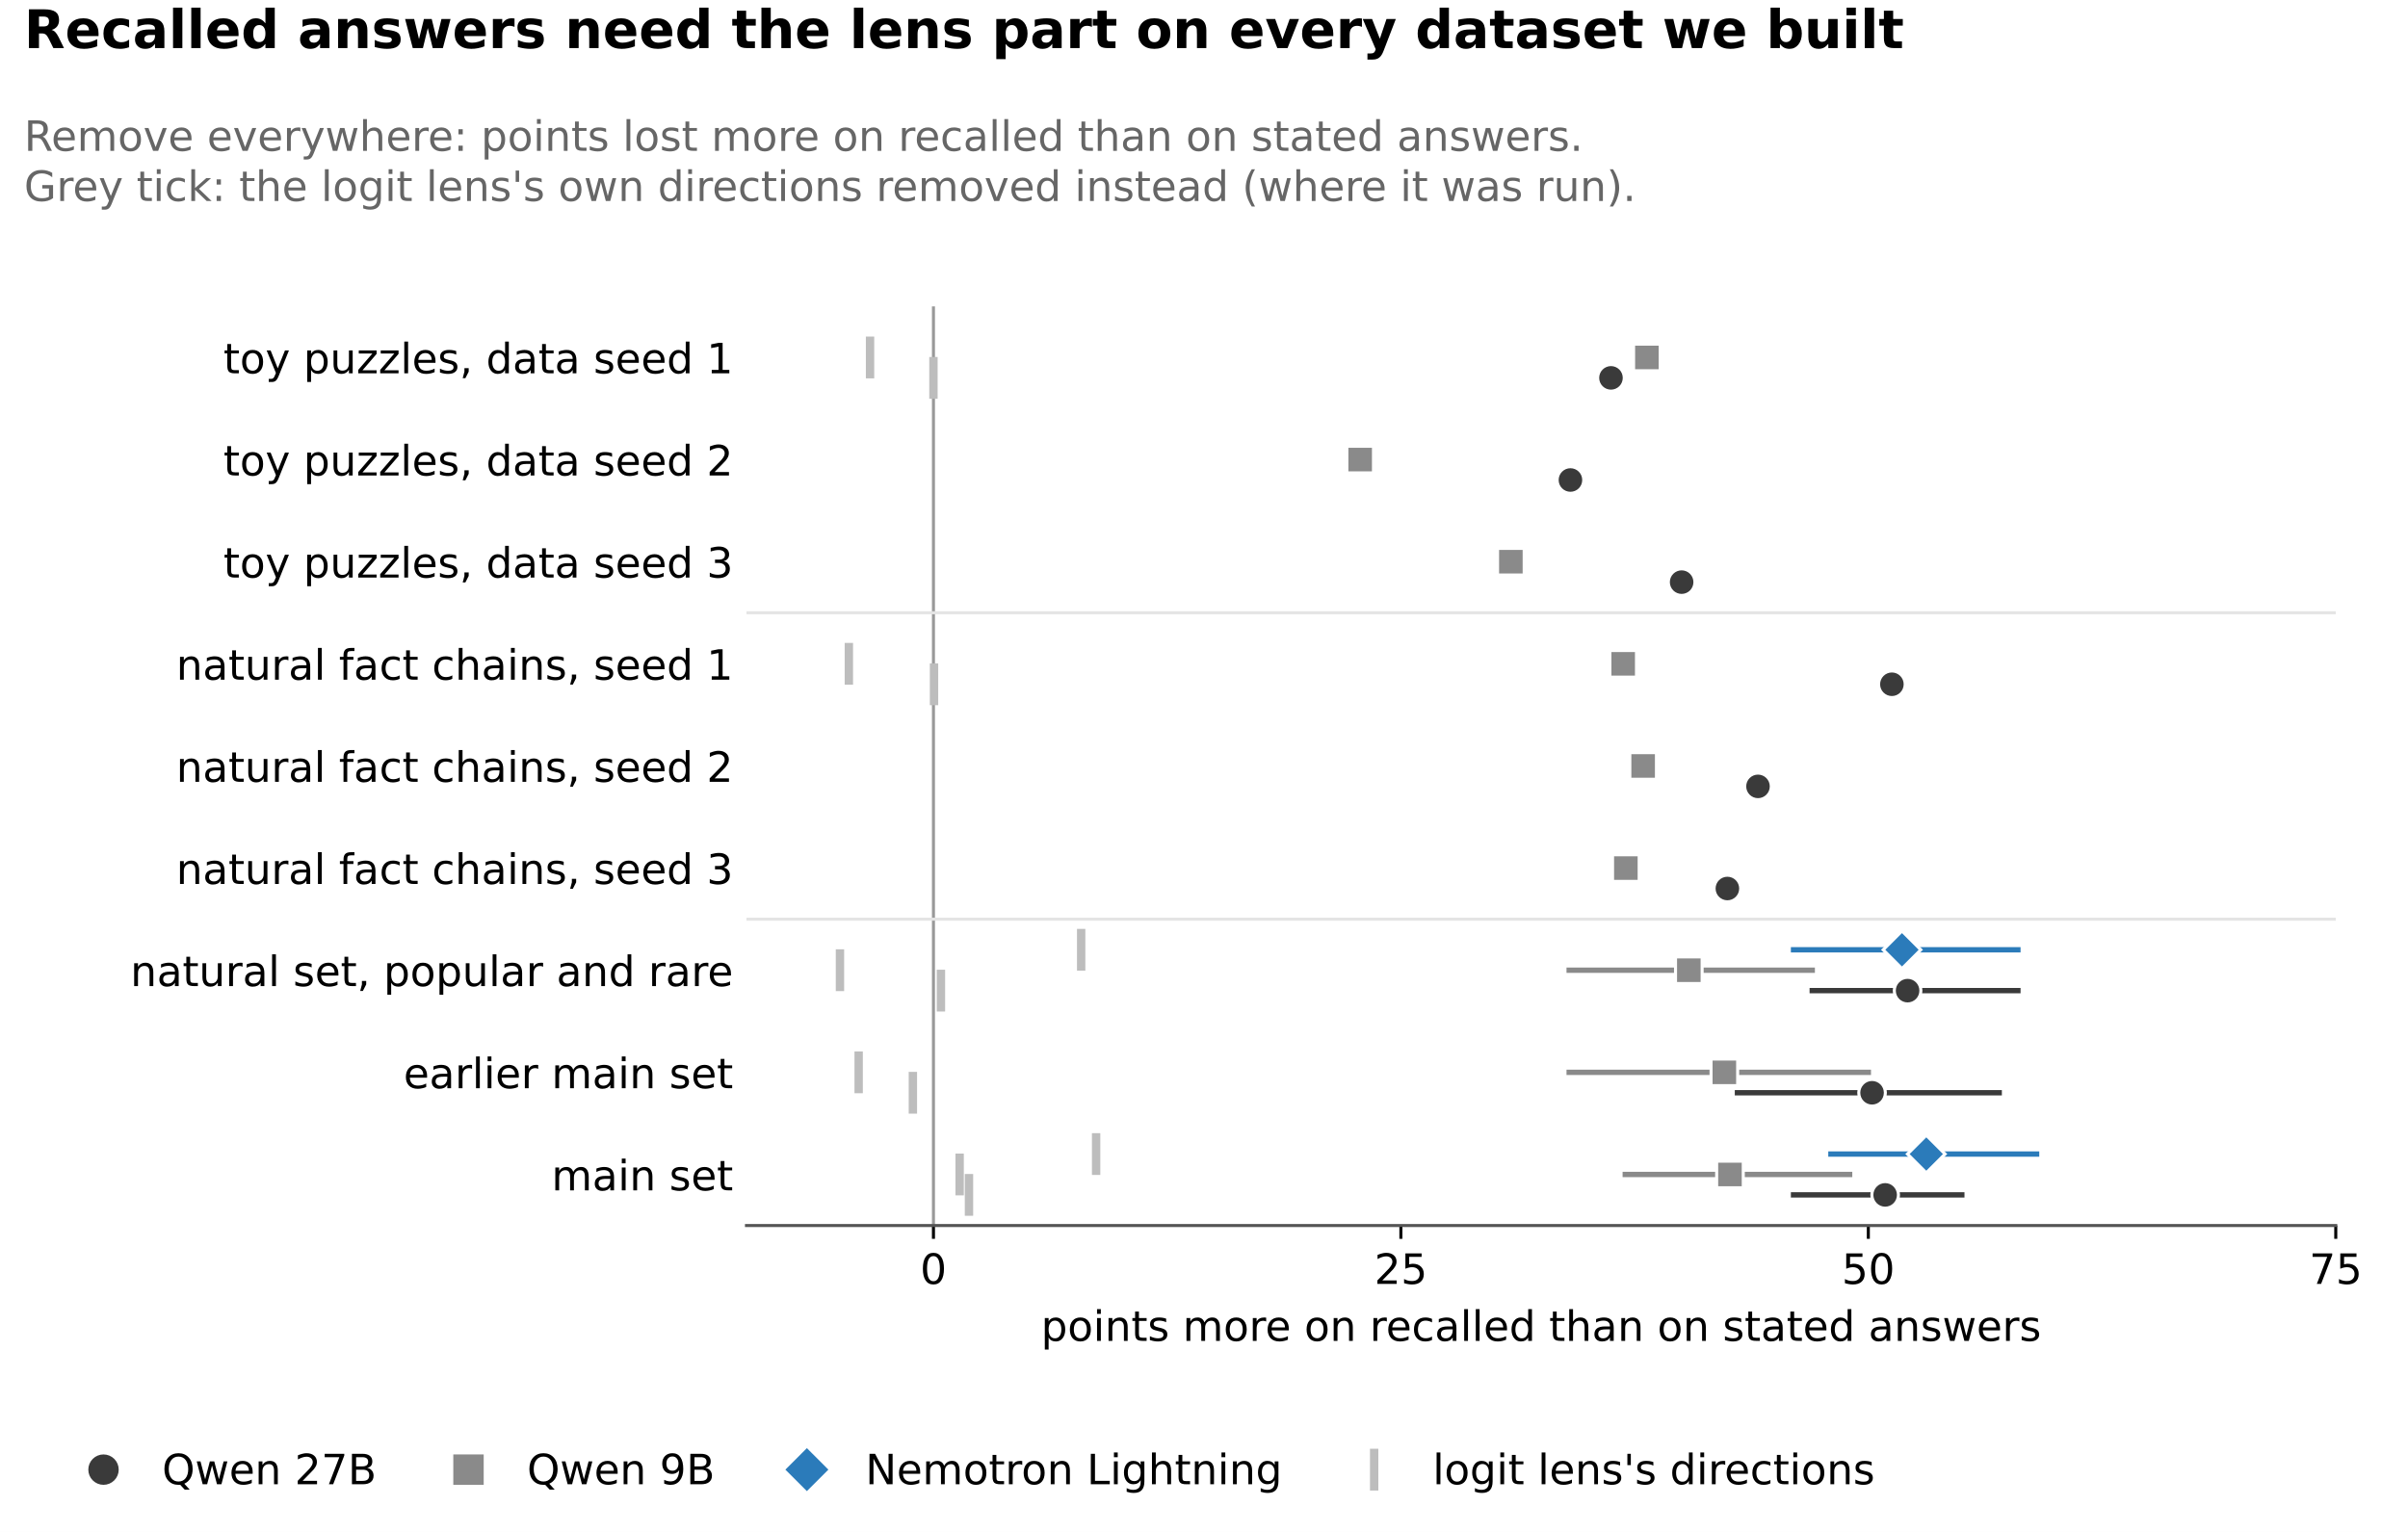
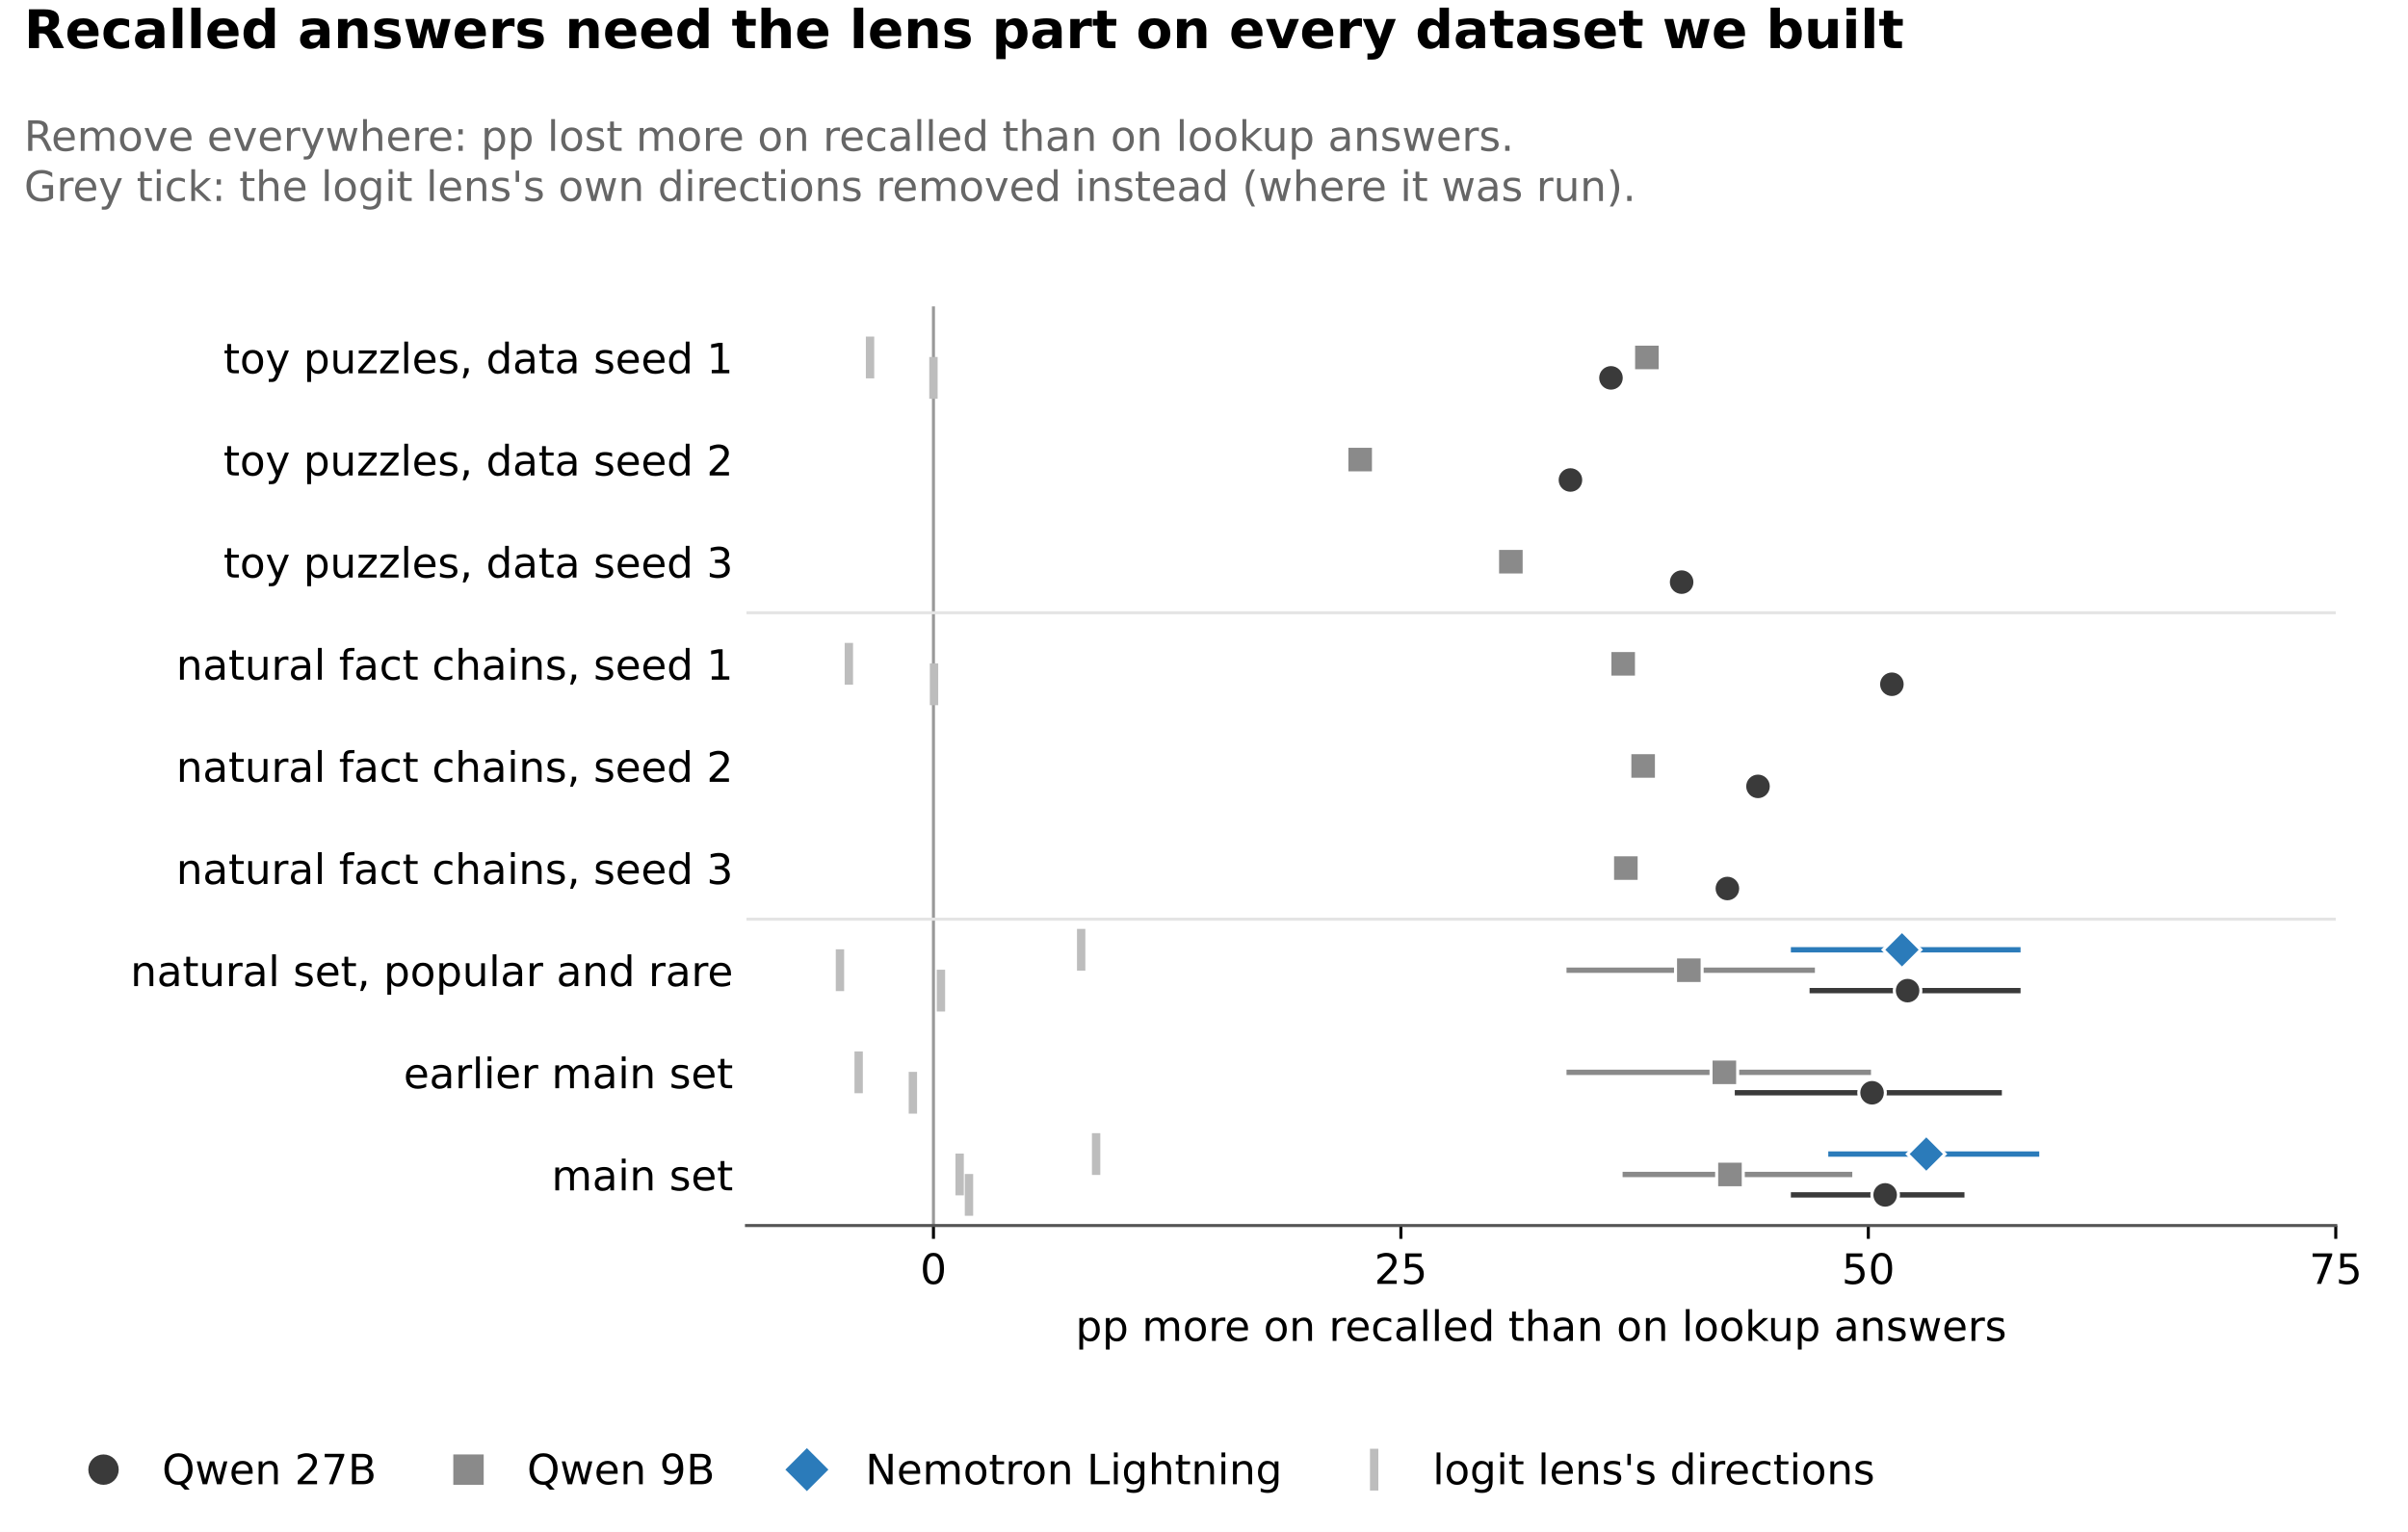
<svg xmlns="http://www.w3.org/2000/svg" xmlns:xlink="http://www.w3.org/1999/xlink" width="633.6pt" height="403.2pt" viewBox="0 0 633.6 403.2" version="1.1">
  <defs>
    <style type="text/css">*{stroke-linejoin: round; stroke-linecap: butt}</style>
  </defs>
  <g id="figure_1">
    <g id="patch_1">
      <path d="M 0 403.2  L 633.6 403.2  L 633.6 0  L 0 0  z " style="fill: #ffffff" />
    </g>
    <g id="axes_1">
      <g id="patch_2">
        <path d="M 196.416 322.56  L 614.592 322.56  L 614.592 80.64  L 196.416 80.64  z " style="fill: #ffffff" />
      </g>
      <g id="line2d_1">
-         <path d="M 245.613 322.56  L 245.613 80.64  " clip-path="url(#p25908fdba2)" style="fill: none; stroke: #999999; stroke-width: 0.8; stroke-linecap: square" />
+         <path d="M 245.613 322.56  L 245.613 80.64  " clip-path="url(#p582d0755e3)" style="fill: none; stroke: #999999; stroke-width: 0.8; stroke-linecap: square" />
      </g>
      <g id="line2d_2">
-         <path d="M 196.416 161.28  L 614.592 161.28  " clip-path="url(#p25908fdba2)" style="fill: none; stroke: #e4e4e4; stroke-width: 0.8; stroke-linecap: square" />
+         <path d="M 196.416 161.28  L 614.592 161.28  " clip-path="url(#p582d0755e3)" style="fill: none; stroke: #e4e4e4; stroke-width: 0.8; stroke-linecap: square" />
      </g>
      <g id="line2d_3">
-         <path d="M 196.416 241.92  L 614.592 241.92  " clip-path="url(#p25908fdba2)" style="fill: none; stroke: #e4e4e4; stroke-width: 0.8; stroke-linecap: square" />
+         <path d="M 196.416 241.92  L 614.592 241.92  " clip-path="url(#p582d0755e3)" style="fill: none; stroke: #e4e4e4; stroke-width: 0.8; stroke-linecap: square" />
      </g>
      <g id="matplotlib.axis_1">
        <g id="xtick_1">
          <g id="line2d_4">
            <defs>
-               <path id="m20c78617ab" d="M 0 0  L 0 3.5  " style="stroke: #000000; stroke-width: 0.8" />
+               <path id="m8c4231fb4b" d="M 0 0  L 0 3.5  " style="stroke: #000000; stroke-width: 0.8" />
            </defs>
            <g>
-               <use xlink:href="#m20c78617ab" x="245.613" y="322.56" style="stroke: #000000; stroke-width: 0.8" />
+               <use xlink:href="#m8c4231fb4b" x="245.613" y="322.56" style="stroke: #000000; stroke-width: 0.8" />
            </g>
          </g>
          <g id="text_1">
            <text style="font-size: 11px; font-family: 'DejaVu Sans'; text-anchor: middle" x="245.613" y="337.917" transform="rotate(-0 245.6132 337.9174)">0</text>
          </g>
        </g>
        <g id="xtick_2">
          <g id="line2d_5">
            <g>
-               <use xlink:href="#m20c78617ab" x="368.606" y="322.56" style="stroke: #000000; stroke-width: 0.8" />
+               <use xlink:href="#m8c4231fb4b" x="368.606" y="322.56" style="stroke: #000000; stroke-width: 0.8" />
            </g>
          </g>
          <g id="text_2">
            <text style="font-size: 11px; font-family: 'DejaVu Sans'; text-anchor: middle" x="368.606" y="337.917" transform="rotate(-0 368.6061 337.9174)">25</text>
          </g>
        </g>
        <g id="xtick_3">
          <g id="line2d_6">
            <g>
-               <use xlink:href="#m20c78617ab" x="491.599" y="322.56" style="stroke: #000000; stroke-width: 0.8" />
+               <use xlink:href="#m8c4231fb4b" x="491.599" y="322.56" style="stroke: #000000; stroke-width: 0.8" />
            </g>
          </g>
          <g id="text_3">
            <text style="font-size: 11px; font-family: 'DejaVu Sans'; text-anchor: middle" x="491.599" y="337.917" transform="rotate(-0 491.5991 337.9174)">50</text>
          </g>
        </g>
        <g id="xtick_4">
          <g id="line2d_7">
            <g>
-               <use xlink:href="#m20c78617ab" x="614.592" y="322.56" style="stroke: #000000; stroke-width: 0.8" />
+               <use xlink:href="#m8c4231fb4b" x="614.592" y="322.56" style="stroke: #000000; stroke-width: 0.8" />
            </g>
          </g>
          <g id="text_4">
            <text style="font-size: 11px; font-family: 'DejaVu Sans'; text-anchor: middle" x="614.592" y="337.917" transform="rotate(-0 614.592 337.9174)">75</text>
          </g>
        </g>
        <g id="text_5">
-           <text style="font-size: 11px; font-family: 'DejaVu Sans'; text-anchor: middle" x="405.504" y="352.918" transform="rotate(-0 405.504 352.9183)">points more on recalled than on stated answers</text>
+           <text style="font-size: 11px; font-family: 'DejaVu Sans'; text-anchor: middle" x="405.504" y="352.918" transform="rotate(-0 405.504 352.9183)">pp more on recalled than on lookup answers</text>
        </g>
      </g>
      <g id="matplotlib.axis_2">
        <g id="ytick_1">
          <g id="line2d_8" />
          <g id="text_6">
            <text style="font-size: 11px; font-family: 'DejaVu Sans'; text-anchor: end" x="192.916" y="98.259" transform="rotate(-0 192.916 98.25914)">toy puzzles, data seed 1</text>
          </g>
        </g>
        <g id="ytick_2">
          <g id="line2d_9" />
          <g id="text_7">
            <text style="font-size: 11px; font-family: 'DejaVu Sans'; text-anchor: end" x="192.916" y="125.139" transform="rotate(-0 192.916 125.1391)">toy puzzles, data seed 2</text>
          </g>
        </g>
        <g id="ytick_3">
          <g id="line2d_10" />
          <g id="text_8">
            <text style="font-size: 11px; font-family: 'DejaVu Sans'; text-anchor: end" x="192.916" y="152.019" transform="rotate(-0 192.916 152.0191)">toy puzzles, data seed 3</text>
          </g>
        </g>
        <g id="ytick_4">
          <g id="line2d_11" />
          <g id="text_9">
            <text style="font-size: 11px; font-family: 'DejaVu Sans'; text-anchor: end" x="192.916" y="178.899" transform="rotate(-0 192.916 178.8991)">natural fact chains, seed 1</text>
          </g>
        </g>
        <g id="ytick_5">
          <g id="line2d_12" />
          <g id="text_10">
            <text style="font-size: 11px; font-family: 'DejaVu Sans'; text-anchor: end" x="192.916" y="205.779" transform="rotate(-0 192.916 205.7791)">natural fact chains, seed 2</text>
          </g>
        </g>
        <g id="ytick_6">
          <g id="line2d_13" />
          <g id="text_11">
            <text style="font-size: 11px; font-family: 'DejaVu Sans'; text-anchor: end" x="192.916" y="232.659" transform="rotate(-0 192.916 232.6591)">natural fact chains, seed 3</text>
          </g>
        </g>
        <g id="ytick_7">
          <g id="line2d_14" />
          <g id="text_12">
            <text style="font-size: 11px; font-family: 'DejaVu Sans'; text-anchor: end" x="192.916" y="259.539" transform="rotate(-0 192.916 259.5391)">natural set, popular and rare</text>
          </g>
        </g>
        <g id="ytick_8">
          <g id="line2d_15" />
          <g id="text_13">
            <text style="font-size: 11px; font-family: 'DejaVu Sans'; text-anchor: end" x="192.916" y="286.419" transform="rotate(-0 192.916 286.4191)">earlier main set</text>
          </g>
        </g>
        <g id="ytick_9">
          <g id="line2d_16" />
          <g id="text_14">
            <text style="font-size: 11px; font-family: 'DejaVu Sans'; text-anchor: end" x="192.916" y="313.299" transform="rotate(-0 192.916 313.2991)">main set</text>
          </g>
        </g>
      </g>
      <g id="line2d_17">
        <defs>
-           <path id="mefef785875" d="M 0 5.5  L 0 -5.5  " style="stroke: #bdbdbd; stroke-width: 2.2" />
-         </defs>
-         <g clip-path="url(#p25908fdba2)">
-           <use xlink:href="#mefef785875" x="245.613" y="99.456" style="fill: #bdbdbd; stroke: #bdbdbd; stroke-width: 2.2" />
+           <path id="md0ca4b917c" d="M 0 5.5  L 0 -5.5  " style="stroke: #bdbdbd; stroke-width: 2.2" />
+         </defs>
+         <g clip-path="url(#p582d0755e3)">
+           <use xlink:href="#md0ca4b917c" x="245.613" y="99.456" style="fill: #bdbdbd; stroke: #bdbdbd; stroke-width: 2.2" />
        </g>
      </g>
      <g id="line2d_18">
-         <g clip-path="url(#p25908fdba2)">
-           <use xlink:href="#mefef785875" x="228.93" y="94.08" style="fill: #bdbdbd; stroke: #bdbdbd; stroke-width: 2.2" />
+         <g clip-path="url(#p582d0755e3)">
+           <use xlink:href="#md0ca4b917c" x="228.93" y="94.08" style="fill: #bdbdbd; stroke: #bdbdbd; stroke-width: 2.2" />
        </g>
      </g>
      <g id="line2d_19">
-         <g clip-path="url(#p25908fdba2)">
-           <use xlink:href="#mefef785875" x="245.761" y="180.096" style="fill: #bdbdbd; stroke: #bdbdbd; stroke-width: 2.2" />
+         <g clip-path="url(#p582d0755e3)">
+           <use xlink:href="#md0ca4b917c" x="245.761" y="180.096" style="fill: #bdbdbd; stroke: #bdbdbd; stroke-width: 2.2" />
        </g>
      </g>
      <g id="line2d_20">
-         <g clip-path="url(#p25908fdba2)">
-           <use xlink:href="#mefef785875" x="223.356" y="174.72" style="fill: #bdbdbd; stroke: #bdbdbd; stroke-width: 2.2" />
+         <g clip-path="url(#p582d0755e3)">
+           <use xlink:href="#md0ca4b917c" x="223.356" y="174.72" style="fill: #bdbdbd; stroke: #bdbdbd; stroke-width: 2.2" />
        </g>
      </g>
      <g id="line2d_21">
-         <path d="M 476.84 260.736  L 530.957 260.736  " clip-path="url(#p25908fdba2)" style="fill: none; stroke: #3a3a3a; stroke-width: 1.4; stroke-linecap: square" />
+         <path d="M 476.84 260.736  L 530.957 260.736  " clip-path="url(#p582d0755e3)" style="fill: none; stroke: #3a3a3a; stroke-width: 1.4; stroke-linecap: square" />
      </g>
      <g id="line2d_22">
-         <g clip-path="url(#p25908fdba2)">
-           <use xlink:href="#mefef785875" x="247.581" y="260.736" style="fill: #bdbdbd; stroke: #bdbdbd; stroke-width: 2.2" />
+         <g clip-path="url(#p582d0755e3)">
+           <use xlink:href="#md0ca4b917c" x="247.581" y="260.736" style="fill: #bdbdbd; stroke: #bdbdbd; stroke-width: 2.2" />
        </g>
      </g>
      <g id="line2d_23">
-         <path d="M 412.884 255.36  L 476.84 255.36  " clip-path="url(#p25908fdba2)" style="fill: none; stroke: #8a8a8a; stroke-width: 1.4; stroke-linecap: square" />
+         <path d="M 412.884 255.36  L 476.84 255.36  " clip-path="url(#p582d0755e3)" style="fill: none; stroke: #8a8a8a; stroke-width: 1.4; stroke-linecap: square" />
      </g>
      <g id="line2d_24">
-         <g clip-path="url(#p25908fdba2)">
-           <use xlink:href="#mefef785875" x="221.015" y="255.36" style="fill: #bdbdbd; stroke: #bdbdbd; stroke-width: 2.2" />
+         <g clip-path="url(#p582d0755e3)">
+           <use xlink:href="#md0ca4b917c" x="221.015" y="255.36" style="fill: #bdbdbd; stroke: #bdbdbd; stroke-width: 2.2" />
        </g>
      </g>
      <g id="line2d_25">
-         <path d="M 471.92 249.984  L 530.957 249.984  " clip-path="url(#p25908fdba2)" style="fill: none; stroke: #2b7bba; stroke-width: 1.4; stroke-linecap: square" />
+         <path d="M 471.92 249.984  L 530.957 249.984  " clip-path="url(#p582d0755e3)" style="fill: none; stroke: #2b7bba; stroke-width: 1.4; stroke-linecap: square" />
      </g>
      <g id="line2d_26">
-         <g clip-path="url(#p25908fdba2)">
-           <use xlink:href="#mefef785875" x="284.479" y="249.984" style="fill: #bdbdbd; stroke: #bdbdbd; stroke-width: 2.2" />
+         <g clip-path="url(#p582d0755e3)">
+           <use xlink:href="#md0ca4b917c" x="284.479" y="249.984" style="fill: #bdbdbd; stroke: #bdbdbd; stroke-width: 2.2" />
        </g>
      </g>
      <g id="line2d_27">
-         <path d="M 457.161 287.616  L 526.037 287.616  " clip-path="url(#p25908fdba2)" style="fill: none; stroke: #3a3a3a; stroke-width: 1.4; stroke-linecap: square" />
+         <path d="M 457.161 287.616  L 526.037 287.616  " clip-path="url(#p582d0755e3)" style="fill: none; stroke: #3a3a3a; stroke-width: 1.4; stroke-linecap: square" />
      </g>
      <g id="line2d_28">
-         <g clip-path="url(#p25908fdba2)">
-           <use xlink:href="#mefef785875" x="240.201" y="287.616" style="fill: #bdbdbd; stroke: #bdbdbd; stroke-width: 2.2" />
+         <g clip-path="url(#p582d0755e3)">
+           <use xlink:href="#md0ca4b917c" x="240.201" y="287.616" style="fill: #bdbdbd; stroke: #bdbdbd; stroke-width: 2.2" />
        </g>
      </g>
      <g id="line2d_29">
-         <path d="M 412.884 282.24  L 491.599 282.24  " clip-path="url(#p25908fdba2)" style="fill: none; stroke: #8a8a8a; stroke-width: 1.4; stroke-linecap: square" />
+         <path d="M 412.884 282.24  L 491.599 282.24  " clip-path="url(#p582d0755e3)" style="fill: none; stroke: #8a8a8a; stroke-width: 1.4; stroke-linecap: square" />
      </g>
      <g id="line2d_30">
-         <g clip-path="url(#p25908fdba2)">
-           <use xlink:href="#mefef785875" x="225.934" y="282.24" style="fill: #bdbdbd; stroke: #bdbdbd; stroke-width: 2.2" />
+         <g clip-path="url(#p582d0755e3)">
+           <use xlink:href="#md0ca4b917c" x="225.934" y="282.24" style="fill: #bdbdbd; stroke: #bdbdbd; stroke-width: 2.2" />
        </g>
      </g>
      <g id="line2d_31">
-         <path d="M 471.92 314.496  L 516.198 314.496  " clip-path="url(#p25908fdba2)" style="fill: none; stroke: #3a3a3a; stroke-width: 1.4; stroke-linecap: square" />
+         <path d="M 471.92 314.496  L 516.198 314.496  " clip-path="url(#p582d0755e3)" style="fill: none; stroke: #3a3a3a; stroke-width: 1.4; stroke-linecap: square" />
      </g>
      <g id="line2d_32">
-         <g clip-path="url(#p25908fdba2)">
-           <use xlink:href="#mefef785875" x="254.961" y="314.496" style="fill: #bdbdbd; stroke: #bdbdbd; stroke-width: 2.2" />
+         <g clip-path="url(#p582d0755e3)">
+           <use xlink:href="#md0ca4b917c" x="254.961" y="314.496" style="fill: #bdbdbd; stroke: #bdbdbd; stroke-width: 2.2" />
        </g>
      </g>
      <g id="line2d_33">
-         <path d="M 427.643 309.12  L 486.679 309.12  " clip-path="url(#p25908fdba2)" style="fill: none; stroke: #8a8a8a; stroke-width: 1.4; stroke-linecap: square" />
+         <path d="M 427.643 309.12  L 486.679 309.12  " clip-path="url(#p582d0755e3)" style="fill: none; stroke: #8a8a8a; stroke-width: 1.4; stroke-linecap: square" />
      </g>
      <g id="line2d_34">
-         <g clip-path="url(#p25908fdba2)">
-           <use xlink:href="#mefef785875" x="252.501" y="309.12" style="fill: #bdbdbd; stroke: #bdbdbd; stroke-width: 2.2" />
+         <g clip-path="url(#p582d0755e3)">
+           <use xlink:href="#md0ca4b917c" x="252.501" y="309.12" style="fill: #bdbdbd; stroke: #bdbdbd; stroke-width: 2.2" />
        </g>
      </g>
      <g id="line2d_35">
-         <path d="M 481.76 303.744  L 535.877 303.744  " clip-path="url(#p25908fdba2)" style="fill: none; stroke: #2b7bba; stroke-width: 1.4; stroke-linecap: square" />
+         <path d="M 481.76 303.744  L 535.877 303.744  " clip-path="url(#p582d0755e3)" style="fill: none; stroke: #2b7bba; stroke-width: 1.4; stroke-linecap: square" />
      </g>
      <g id="line2d_36">
-         <g clip-path="url(#p25908fdba2)">
-           <use xlink:href="#mefef785875" x="288.415" y="303.744" style="fill: #bdbdbd; stroke: #bdbdbd; stroke-width: 2.2" />
+         <g clip-path="url(#p582d0755e3)">
+           <use xlink:href="#md0ca4b917c" x="288.415" y="303.744" style="fill: #bdbdbd; stroke: #bdbdbd; stroke-width: 2.2" />
        </g>
      </g>
      <g id="patch_3">
        <path d="M 196.416 322.56  L 614.592 322.56  " style="fill: none; stroke: #555555; stroke-width: 0.8; stroke-linejoin: miter; stroke-linecap: square" />
      </g>
      <g id="line2d_37">
        <defs>
-           <path id="m684e97b2e6" d="M 0 3.5  C 0.928 3.5 1.819 3.131 2.475 2.475  C 3.131 1.819 3.5 0.928 3.5 0  C 3.5 -0.928 3.131 -1.819 2.475 -2.475  C 1.819 -3.131 0.928 -3.5 0 -3.5  C -0.928 -3.5 -1.819 -3.131 -2.475 -2.475  C -3.131 -1.819 -3.5 -0.928 -3.5 0  C -3.5 0.928 -3.131 1.819 -2.475 2.475  C -1.819 3.131 -0.928 3.5 0 3.5  z " style="stroke: #ffffff; stroke-width: 0.8" />
-         </defs>
-         <g clip-path="url(#p25908fdba2)">
-           <use xlink:href="#m684e97b2e6" x="423.884" y="99.456" style="fill: #3a3a3a; stroke: #ffffff; stroke-width: 0.8" />
+           <path id="m7f72dec813" d="M 0 3.5  C 0.928 3.5 1.819 3.131 2.475 2.475  C 3.131 1.819 3.5 0.928 3.5 0  C 3.5 -0.928 3.131 -1.819 2.475 -2.475  C 1.819 -3.131 0.928 -3.5 0 -3.5  C -0.928 -3.5 -1.819 -3.131 -2.475 -2.475  C -3.131 -1.819 -3.5 -0.928 -3.5 0  C -3.5 0.928 -3.131 1.819 -2.475 2.475  C -1.819 3.131 -0.928 3.5 0 3.5  z " style="stroke: #ffffff; stroke-width: 0.8" />
+         </defs>
+         <g clip-path="url(#p582d0755e3)">
+           <use xlink:href="#m7f72dec813" x="423.884" y="99.456" style="fill: #3a3a3a; stroke: #ffffff; stroke-width: 0.8" />
        </g>
      </g>
      <g id="line2d_38">
        <defs>
-           <path id="m09620b6665" d="M -3.5 3.5  L 3.5 3.5  L 3.5 -3.5  L -3.5 -3.5  z " style="stroke: #ffffff; stroke-width: 0.8; stroke-linejoin: miter" />
-         </defs>
-         <g clip-path="url(#p25908fdba2)">
-           <use xlink:href="#m09620b6665" x="433.335" y="94.08" style="fill: #8a8a8a; stroke: #ffffff; stroke-width: 0.8; stroke-linejoin: miter" />
+           <path id="mc2f5c00749" d="M -3.5 3.5  L 3.5 3.5  L 3.5 -3.5  L -3.5 -3.5  z " style="stroke: #ffffff; stroke-width: 0.8; stroke-linejoin: miter" />
+         </defs>
+         <g clip-path="url(#p582d0755e3)">
+           <use xlink:href="#mc2f5c00749" x="433.335" y="94.08" style="fill: #8a8a8a; stroke: #ffffff; stroke-width: 0.8; stroke-linejoin: miter" />
        </g>
      </g>
      <g id="line2d_39">
-         <g clip-path="url(#p25908fdba2)">
-           <use xlink:href="#m684e97b2e6" x="413.218" y="126.336" style="fill: #3a3a3a; stroke: #ffffff; stroke-width: 0.8" />
+         <g clip-path="url(#p582d0755e3)">
+           <use xlink:href="#m7f72dec813" x="413.218" y="126.336" style="fill: #3a3a3a; stroke: #ffffff; stroke-width: 0.8" />
        </g>
      </g>
      <g id="line2d_40">
-         <g clip-path="url(#p25908fdba2)">
-           <use xlink:href="#m09620b6665" x="357.891" y="120.96" style="fill: #8a8a8a; stroke: #ffffff; stroke-width: 0.8; stroke-linejoin: miter" />
+         <g clip-path="url(#p582d0755e3)">
+           <use xlink:href="#mc2f5c00749" x="357.891" y="120.96" style="fill: #8a8a8a; stroke: #ffffff; stroke-width: 0.8; stroke-linejoin: miter" />
        </g>
      </g>
      <g id="line2d_41">
-         <g clip-path="url(#p25908fdba2)">
-           <use xlink:href="#m684e97b2e6" x="442.476" y="153.216" style="fill: #3a3a3a; stroke: #ffffff; stroke-width: 0.8" />
+         <g clip-path="url(#p582d0755e3)">
+           <use xlink:href="#m7f72dec813" x="442.476" y="153.216" style="fill: #3a3a3a; stroke: #ffffff; stroke-width: 0.8" />
        </g>
      </g>
      <g id="line2d_42">
-         <g clip-path="url(#p25908fdba2)">
-           <use xlink:href="#m09620b6665" x="397.544" y="147.84" style="fill: #8a8a8a; stroke: #ffffff; stroke-width: 0.8; stroke-linejoin: miter" />
+         <g clip-path="url(#p582d0755e3)">
+           <use xlink:href="#mc2f5c00749" x="397.544" y="147.84" style="fill: #8a8a8a; stroke: #ffffff; stroke-width: 0.8; stroke-linejoin: miter" />
        </g>
      </g>
      <g id="line2d_43">
-         <g clip-path="url(#p25908fdba2)">
-           <use xlink:href="#m684e97b2e6" x="497.798" y="180.096" style="fill: #3a3a3a; stroke: #ffffff; stroke-width: 0.8" />
+         <g clip-path="url(#p582d0755e3)">
+           <use xlink:href="#m7f72dec813" x="497.798" y="180.096" style="fill: #3a3a3a; stroke: #ffffff; stroke-width: 0.8" />
        </g>
      </g>
      <g id="line2d_44">
-         <g clip-path="url(#p25908fdba2)">
-           <use xlink:href="#m09620b6665" x="427.097" y="174.72" style="fill: #8a8a8a; stroke: #ffffff; stroke-width: 0.8; stroke-linejoin: miter" />
+         <g clip-path="url(#p582d0755e3)">
+           <use xlink:href="#mc2f5c00749" x="427.097" y="174.72" style="fill: #8a8a8a; stroke: #ffffff; stroke-width: 0.8; stroke-linejoin: miter" />
        </g>
      </g>
      <g id="line2d_45">
-         <g clip-path="url(#p25908fdba2)">
-           <use xlink:href="#m684e97b2e6" x="462.568" y="206.976" style="fill: #3a3a3a; stroke: #ffffff; stroke-width: 0.8" />
+         <g clip-path="url(#p582d0755e3)">
+           <use xlink:href="#m7f72dec813" x="462.568" y="206.976" style="fill: #3a3a3a; stroke: #ffffff; stroke-width: 0.8" />
        </g>
      </g>
      <g id="line2d_46">
-         <g clip-path="url(#p25908fdba2)">
-           <use xlink:href="#m09620b6665" x="432.346" y="201.6" style="fill: #8a8a8a; stroke: #ffffff; stroke-width: 0.8; stroke-linejoin: miter" />
+         <g clip-path="url(#p582d0755e3)">
+           <use xlink:href="#mc2f5c00749" x="432.346" y="201.6" style="fill: #8a8a8a; stroke: #ffffff; stroke-width: 0.8; stroke-linejoin: miter" />
        </g>
      </g>
      <g id="line2d_47">
-         <g clip-path="url(#p25908fdba2)">
-           <use xlink:href="#m684e97b2e6" x="454.514" y="233.856" style="fill: #3a3a3a; stroke: #ffffff; stroke-width: 0.8" />
+         <g clip-path="url(#p582d0755e3)">
+           <use xlink:href="#m7f72dec813" x="454.514" y="233.856" style="fill: #3a3a3a; stroke: #ffffff; stroke-width: 0.8" />
        </g>
      </g>
      <g id="line2d_48">
-         <g clip-path="url(#p25908fdba2)">
-           <use xlink:href="#m09620b6665" x="427.8" y="228.48" style="fill: #8a8a8a; stroke: #ffffff; stroke-width: 0.8; stroke-linejoin: miter" />
+         <g clip-path="url(#p582d0755e3)">
+           <use xlink:href="#mc2f5c00749" x="427.8" y="228.48" style="fill: #8a8a8a; stroke: #ffffff; stroke-width: 0.8; stroke-linejoin: miter" />
        </g>
      </g>
      <g id="line2d_49">
-         <g clip-path="url(#p25908fdba2)">
-           <use xlink:href="#m684e97b2e6" x="501.93" y="260.736" style="fill: #3a3a3a; stroke: #ffffff; stroke-width: 0.8" />
+         <g clip-path="url(#p582d0755e3)">
+           <use xlink:href="#m7f72dec813" x="501.93" y="260.736" style="fill: #3a3a3a; stroke: #ffffff; stroke-width: 0.8" />
        </g>
      </g>
      <g id="line2d_50">
-         <g clip-path="url(#p25908fdba2)">
-           <use xlink:href="#m09620b6665" x="444.37" y="255.36" style="fill: #8a8a8a; stroke: #ffffff; stroke-width: 0.8; stroke-linejoin: miter" />
+         <g clip-path="url(#p582d0755e3)">
+           <use xlink:href="#mc2f5c00749" x="444.37" y="255.36" style="fill: #8a8a8a; stroke: #ffffff; stroke-width: 0.8; stroke-linejoin: miter" />
        </g>
      </g>
      <g id="line2d_51">
        <defs>
-           <path id="m5fed7a2288" d="M -0 4.95  L 4.95 0  L 0 -4.95  L -4.95 -0  z " style="stroke: #ffffff; stroke-width: 0.8; stroke-linejoin: miter" />
-         </defs>
-         <g clip-path="url(#p25908fdba2)">
-           <use xlink:href="#m5fed7a2288" x="500.455" y="249.984" style="fill: #2b7bba; stroke: #ffffff; stroke-width: 0.8; stroke-linejoin: miter" />
+           <path id="m76f0009c6b" d="M -0 4.95  L 4.95 0  L 0 -4.95  L -4.95 -0  z " style="stroke: #ffffff; stroke-width: 0.8; stroke-linejoin: miter" />
+         </defs>
+         <g clip-path="url(#p582d0755e3)">
+           <use xlink:href="#m76f0009c6b" x="500.455" y="249.984" style="fill: #2b7bba; stroke: #ffffff; stroke-width: 0.8; stroke-linejoin: miter" />
        </g>
      </g>
      <g id="line2d_52">
-         <g clip-path="url(#p25908fdba2)">
-           <use xlink:href="#m684e97b2e6" x="492.583" y="287.616" style="fill: #3a3a3a; stroke: #ffffff; stroke-width: 0.8" />
+         <g clip-path="url(#p582d0755e3)">
+           <use xlink:href="#m7f72dec813" x="492.583" y="287.616" style="fill: #3a3a3a; stroke: #ffffff; stroke-width: 0.8" />
        </g>
      </g>
      <g id="line2d_53">
-         <g clip-path="url(#p25908fdba2)">
-           <use xlink:href="#m09620b6665" x="453.717" y="282.24" style="fill: #8a8a8a; stroke: #ffffff; stroke-width: 0.8; stroke-linejoin: miter" />
+         <g clip-path="url(#p582d0755e3)">
+           <use xlink:href="#mc2f5c00749" x="453.717" y="282.24" style="fill: #8a8a8a; stroke: #ffffff; stroke-width: 0.8; stroke-linejoin: miter" />
        </g>
      </g>
      <g id="line2d_54">
-         <g clip-path="url(#p25908fdba2)">
-           <use xlink:href="#m684e97b2e6" x="496.027" y="314.496" style="fill: #3a3a3a; stroke: #ffffff; stroke-width: 0.8" />
+         <g clip-path="url(#p582d0755e3)">
+           <use xlink:href="#m7f72dec813" x="496.027" y="314.496" style="fill: #3a3a3a; stroke: #ffffff; stroke-width: 0.8" />
        </g>
      </g>
      <g id="line2d_55">
-         <g clip-path="url(#p25908fdba2)">
-           <use xlink:href="#m09620b6665" x="455.193" y="309.12" style="fill: #8a8a8a; stroke: #ffffff; stroke-width: 0.8; stroke-linejoin: miter" />
+         <g clip-path="url(#p582d0755e3)">
+           <use xlink:href="#mc2f5c00749" x="455.193" y="309.12" style="fill: #8a8a8a; stroke: #ffffff; stroke-width: 0.8; stroke-linejoin: miter" />
        </g>
      </g>
      <g id="line2d_56">
-         <g clip-path="url(#p25908fdba2)">
-           <use xlink:href="#m5fed7a2288" x="506.85" y="303.744" style="fill: #2b7bba; stroke: #ffffff; stroke-width: 0.8; stroke-linejoin: miter" />
+         <g clip-path="url(#p582d0755e3)">
+           <use xlink:href="#m76f0009c6b" x="506.85" y="303.744" style="fill: #2b7bba; stroke: #ffffff; stroke-width: 0.8; stroke-linejoin: miter" />
        </g>
      </g>
    </g>
    <g id="text_15">
      <text style="font-weight: 700; font-size: 14px; font-family: 'DejaVu Sans'; text-anchor: start" x="6.336" y="12.654" transform="rotate(-0 6.336 12.65381)">Recalled answers need the lens part on every dataset we built</text>
    </g>
    <g id="text_16">
-       <text style="font-size: 11px; font-family: 'DejaVu Sans'; fill: #666666" transform="translate(6.336 39.69935)">Remove everywhere: points lost more on recalled than on stated answers.</text>
+       <text style="font-size: 11px; font-family: 'DejaVu Sans'; fill: #666666" transform="translate(6.336 39.69935)">Remove everywhere: pp lost more on recalled than on lookup answers.</text>
      <text style="font-size: 11px; font-family: 'DejaVu Sans'; fill: #666666" transform="translate(6.336 52.90236)">Grey tick: the logit lens's own directions removed instead (where it was run).</text>
    </g>
    <g id="legend_1">
      <g id="line2d_57">
        <defs>
-           <path id="m0edc80bc3e" d="M 0 3.5  C 0.928 3.5 1.819 3.131 2.475 2.475  C 3.131 1.819 3.5 0.928 3.5 0  C 3.5 -0.928 3.131 -1.819 2.475 -2.475  C 1.819 -3.131 0.928 -3.5 0 -3.5  C -0.928 -3.5 -1.819 -3.131 -2.475 -2.475  C -3.131 -1.819 -3.5 -0.928 -3.5 0  C -3.5 0.928 -3.131 1.819 -2.475 2.475  C -1.819 3.131 -0.928 3.5 0 3.5  z " style="stroke: #3a3a3a" />
+           <path id="mb6f0f43bd3" d="M 0 3.5  C 0.928 3.5 1.819 3.131 2.475 2.475  C 3.131 1.819 3.5 0.928 3.5 0  C 3.5 -0.928 3.131 -1.819 2.475 -2.475  C 1.819 -3.131 0.928 -3.5 0 -3.5  C -0.928 -3.5 -1.819 -3.131 -2.475 -2.475  C -3.131 -1.819 -3.5 -0.928 -3.5 0  C -3.5 0.928 -3.131 1.819 -2.475 2.475  C -1.819 3.131 -0.928 3.5 0 3.5  z " style="stroke: #3a3a3a" />
        </defs>
        <g>
-           <use xlink:href="#m0edc80bc3e" x="27.236" y="386.807" style="fill: #3a3a3a; stroke: #3a3a3a" />
+           <use xlink:href="#mb6f0f43bd3" x="27.236" y="386.807" style="fill: #3a3a3a; stroke: #3a3a3a" />
        </g>
      </g>
      <g id="text_17">
        <text style="font-size: 11px; font-family: 'DejaVu Sans'; text-anchor: start" x="42.636" y="390.657" transform="rotate(-0 42.636 390.6574)">Qwen 27B</text>
      </g>
      <g id="line2d_58">
        <defs>
-           <path id="m26df07e7f3" d="M -3.5 3.5  L 3.5 3.5  L 3.5 -3.5  L -3.5 -3.5  z " style="stroke: #8a8a8a; stroke-linejoin: miter" />
+           <path id="md80e74a369" d="M -3.5 3.5  L 3.5 3.5  L 3.5 -3.5  L -3.5 -3.5  z " style="stroke: #8a8a8a; stroke-linejoin: miter" />
        </defs>
        <g>
-           <use xlink:href="#m26df07e7f3" x="123.271" y="386.807" style="fill: #8a8a8a; stroke: #8a8a8a; stroke-linejoin: miter" />
+           <use xlink:href="#md80e74a369" x="123.271" y="386.807" style="fill: #8a8a8a; stroke: #8a8a8a; stroke-linejoin: miter" />
        </g>
      </g>
      <g id="text_18">
        <text style="font-size: 11px; font-family: 'DejaVu Sans'; text-anchor: start" x="138.671" y="390.657" transform="rotate(-0 138.6712 390.6574)">Qwen 9B</text>
      </g>
      <g id="line2d_59">
        <defs>
-           <path id="me9ee4fde55" d="M -0 4.95  L 4.95 0  L 0 -4.95  L -4.95 -0  z " style="stroke: #2b7bba; stroke-linejoin: miter" />
+           <path id="mb2cc7c299a" d="M -0 4.95  L 4.95 0  L 0 -4.95  L -4.95 -0  z " style="stroke: #2b7bba; stroke-linejoin: miter" />
        </defs>
        <g>
-           <use xlink:href="#me9ee4fde55" x="212.308" y="386.807" style="fill: #2b7bba; stroke: #2b7bba; stroke-linejoin: miter" />
+           <use xlink:href="#mb2cc7c299a" x="212.308" y="386.807" style="fill: #2b7bba; stroke: #2b7bba; stroke-linejoin: miter" />
        </g>
      </g>
      <g id="text_19">
        <text style="font-size: 11px; font-family: 'DejaVu Sans'; text-anchor: start" x="227.708" y="390.657" transform="rotate(-0 227.7076 390.6574)">Nemotron Lightning</text>
      </g>
      <g id="line2d_60">
        <g>
-           <use xlink:href="#mefef785875" x="361.574" y="386.807" style="fill: #bdbdbd; stroke: #bdbdbd; stroke-width: 2.2" />
+           <use xlink:href="#md0ca4b917c" x="361.574" y="386.807" style="fill: #bdbdbd; stroke: #bdbdbd; stroke-width: 2.2" />
        </g>
      </g>
      <g id="text_20">
        <text style="font-size: 11px; font-family: 'DejaVu Sans'; text-anchor: start" x="376.974" y="390.657" transform="rotate(-0 376.9741 390.6574)">logit lens's directions</text>
      </g>
    </g>
  </g>
  <defs>
-     <clipPath id="p25908fdba2">
+     <clipPath id="p582d0755e3">
      <rect x="196.416" y="80.64" width="418.176" height="241.92" />
    </clipPath>
  </defs>
</svg>
